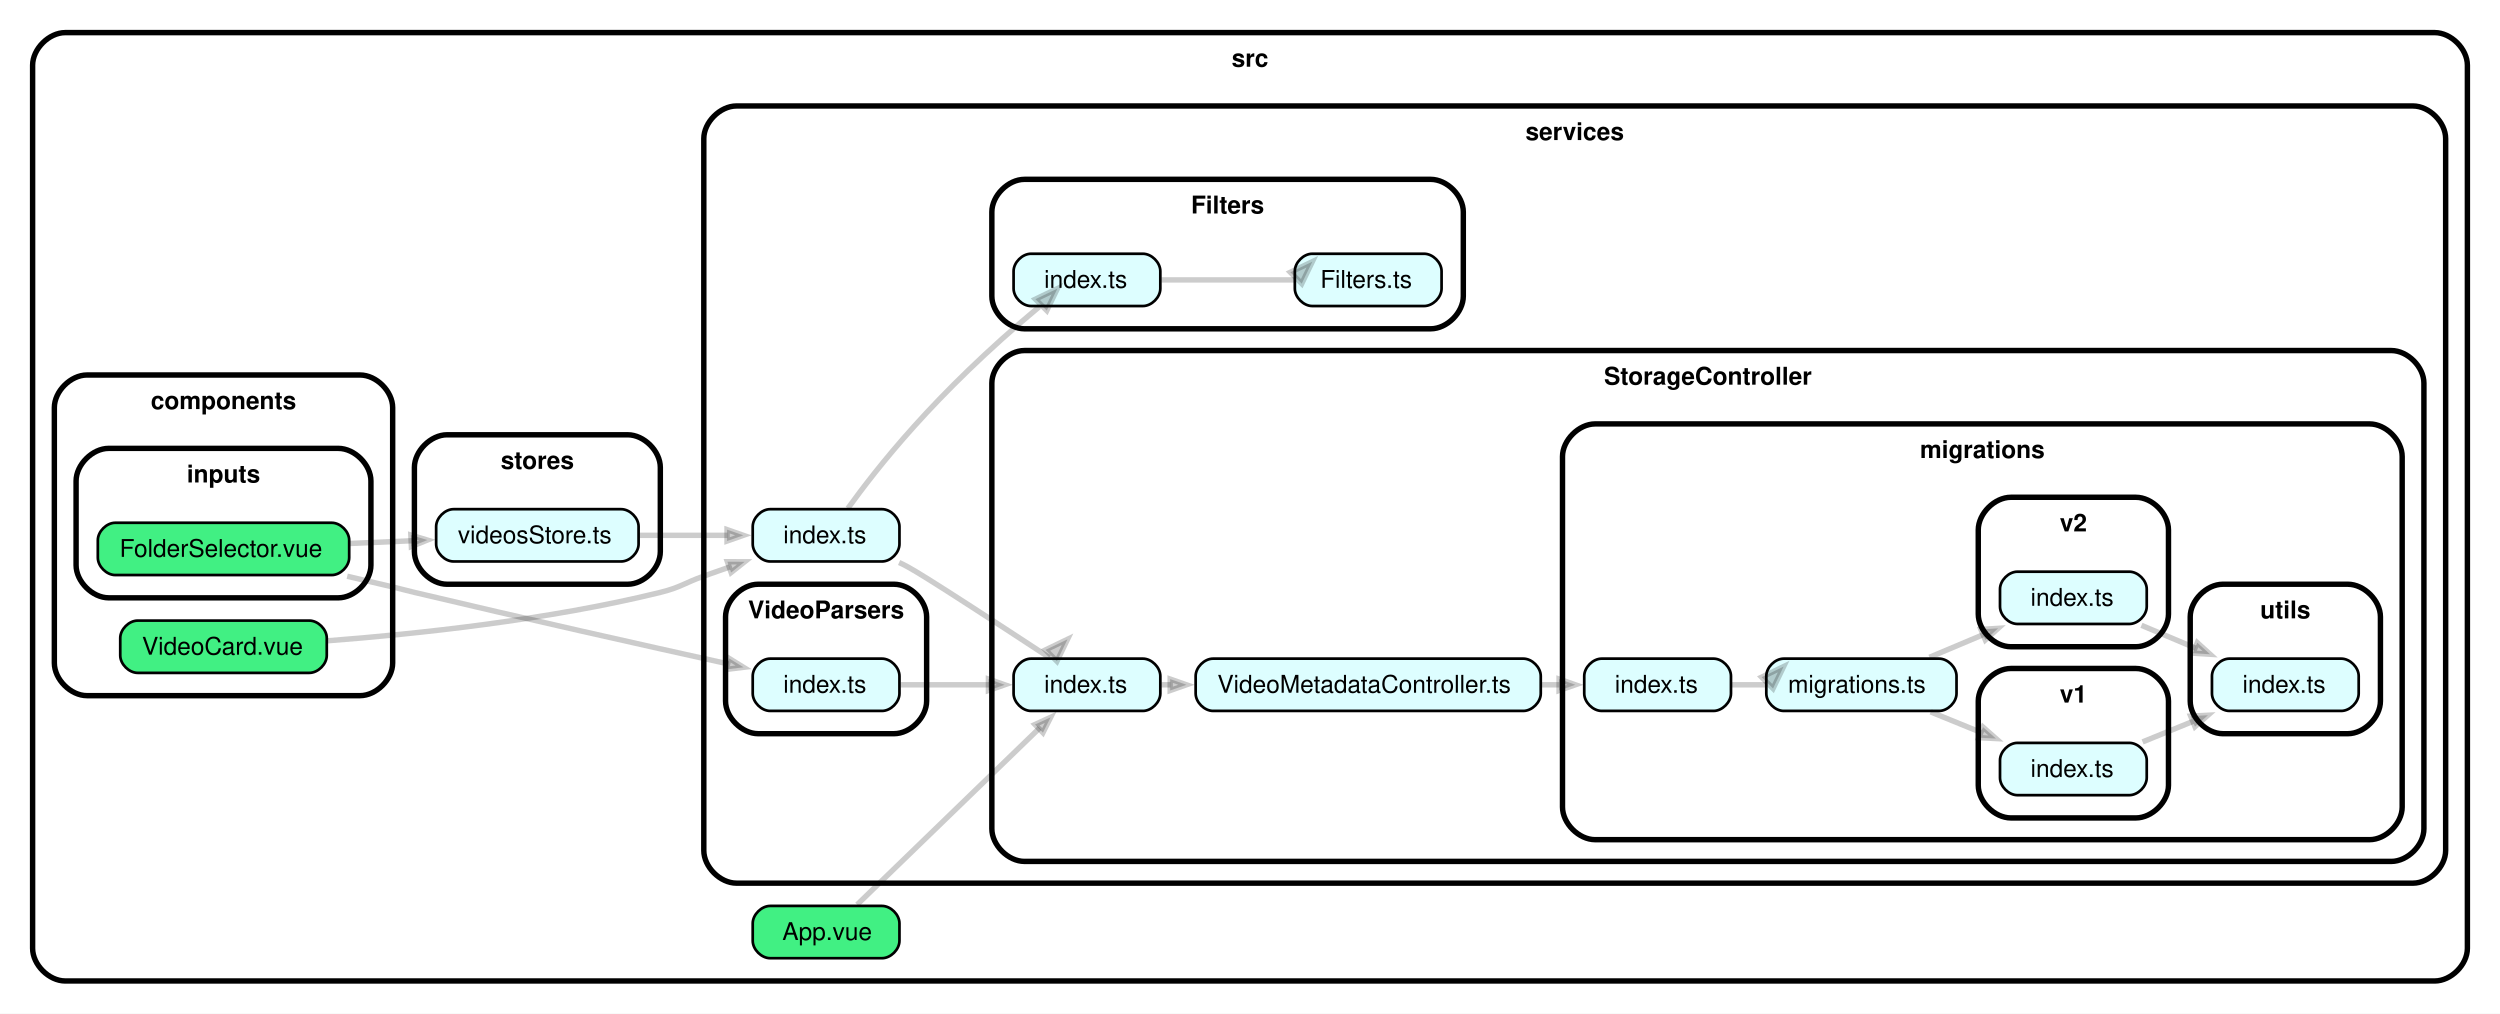
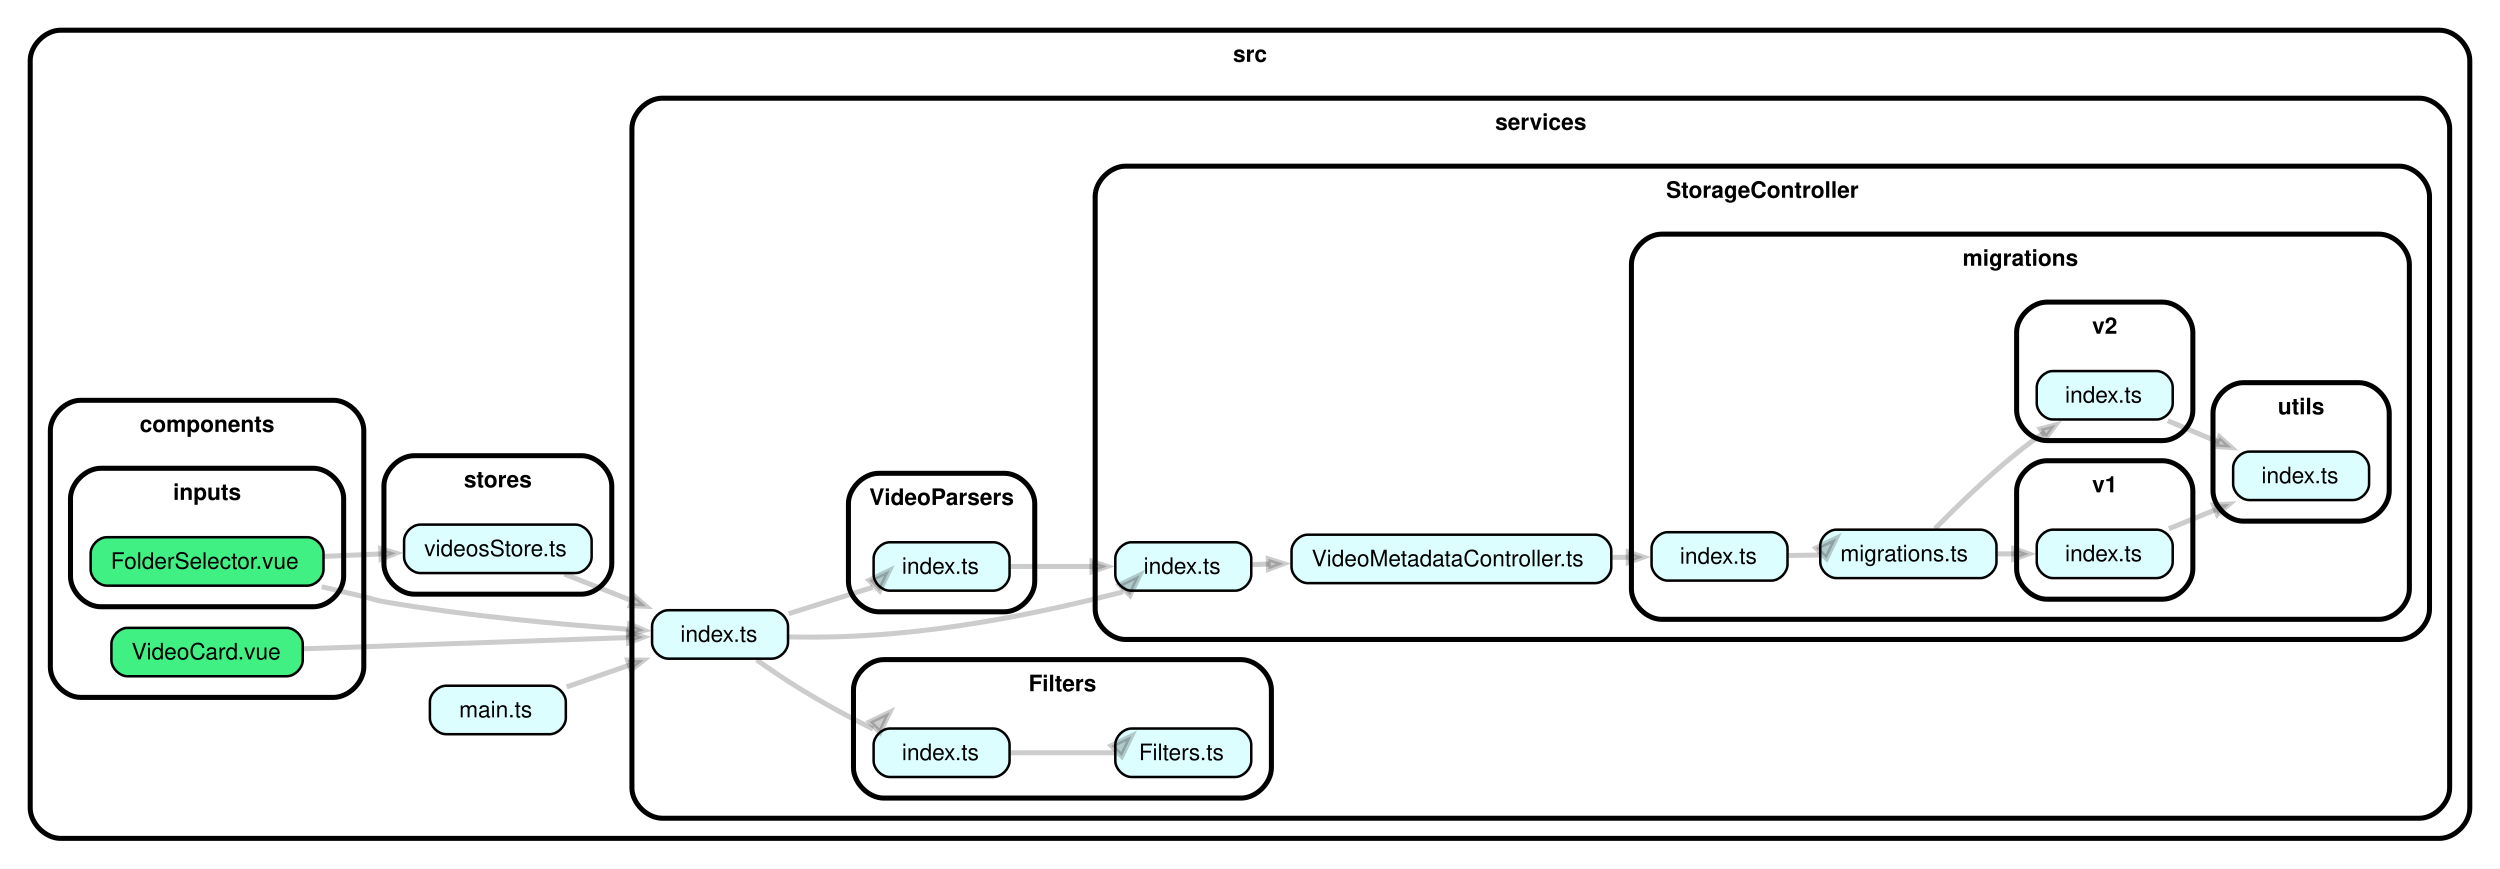
- <svg xmlns="http://www.w3.org/2000/svg" xmlns:xlink="http://www.w3.org/1999/xlink" width="920pt" height="373pt" viewBox="0.00 0.00 920.00 373.00">
-   <g id="graph0" class="graph" transform="scale(1 1) rotate(0) translate(4 369)">
-     <polygon fill="white" stroke="none" points="-4,4 -4,-369 916,-369 916,4 -4,4" />
+ <svg xmlns="http://www.w3.org/2000/svg" xmlns:xlink="http://www.w3.org/1999/xlink" width="993pt" height="345pt" viewBox="0.00 0.00 993.00 345.00">
+   <g id="graph0" class="graph" transform="scale(1 1) rotate(0) translate(4 341)">
+     <polygon fill="white" stroke="none" points="-4,4 -4,-341 989,-341 989,4 -4,4" />
    <g id="clust1" class="cluster">
-       <path fill="#ffffff" stroke="black" stroke-width="2" d="M20,-8C20,-8 892,-8 892,-8 898,-8 904,-14 904,-20 904,-20 904,-345 904,-345 904,-351 898,-357 892,-357 892,-357 20,-357 20,-357 14,-357 8,-351 8,-345 8,-345 8,-20 8,-20 8,-14 14,-8 20,-8" />
-       <text text-anchor="middle" x="456" y="-344.45" font-family="Helvetica,sans-Serif" font-weight="bold" font-size="9.00">src</text>
+       <path fill="#ffffff" stroke="black" stroke-width="2" d="M20,-8C20,-8 965,-8 965,-8 971,-8 977,-14 977,-20 977,-20 977,-317 977,-317 977,-323 971,-329 965,-329 965,-329 20,-329 20,-329 14,-329 8,-323 8,-317 8,-317 8,-20 8,-20 8,-14 14,-8 20,-8" />
+       <text text-anchor="middle" x="492.5" y="-316.45" font-family="Helvetica,sans-Serif" font-weight="bold" font-size="9.00">src</text>
    </g>
    <g id="clust2" class="cluster">
-       <path fill="#ffffff" stroke="black" stroke-width="2" d="M28,-113C28,-113 128.5,-113 128.5,-113 134.5,-113 140.5,-119 140.5,-125 140.5,-125 140.5,-219 140.5,-219 140.5,-225 134.5,-231 128.5,-231 128.5,-231 28,-231 28,-231 22,-231 16,-225 16,-219 16,-219 16,-125 16,-125 16,-119 22,-113 28,-113" />
-       <text text-anchor="middle" x="78.25" y="-218.45" font-family="Helvetica,sans-Serif" font-weight="bold" font-size="9.00">components</text>
+       <path fill="#ffffff" stroke="black" stroke-width="2" d="M28,-64C28,-64 128.5,-64 128.5,-64 134.5,-64 140.5,-70 140.5,-76 140.5,-76 140.5,-170 140.5,-170 140.5,-176 134.5,-182 128.5,-182 128.5,-182 28,-182 28,-182 22,-182 16,-176 16,-170 16,-170 16,-76 16,-76 16,-70 22,-64 28,-64" />
+       <text text-anchor="middle" x="78.25" y="-169.45" font-family="Helvetica,sans-Serif" font-weight="bold" font-size="9.00">components</text>
    </g>
    <g id="clust3" class="cluster">
-       <path fill="#ffffff" stroke="black" stroke-width="2" d="M36,-149C36,-149 120.5,-149 120.5,-149 126.5,-149 132.5,-155 132.5,-161 132.5,-161 132.5,-192 132.5,-192 132.5,-198 126.5,-204 120.5,-204 120.5,-204 36,-204 36,-204 30,-204 24,-198 24,-192 24,-192 24,-161 24,-161 24,-155 30,-149 36,-149" />
-       <text text-anchor="middle" x="78.25" y="-191.45" font-family="Helvetica,sans-Serif" font-weight="bold" font-size="9.00">inputs</text>
+       <path fill="#ffffff" stroke="black" stroke-width="2" d="M36,-100C36,-100 120.5,-100 120.5,-100 126.5,-100 132.5,-106 132.5,-112 132.5,-112 132.5,-143 132.5,-143 132.5,-149 126.5,-155 120.5,-155 120.5,-155 36,-155 36,-155 30,-155 24,-149 24,-143 24,-143 24,-112 24,-112 24,-106 30,-100 36,-100" />
+       <text text-anchor="middle" x="78.25" y="-142.45" font-family="Helvetica,sans-Serif" font-weight="bold" font-size="9.00">inputs</text>
    </g>
    <g id="clust4" class="cluster">
-       <path fill="#ffffff" stroke="black" stroke-width="2" d="M267,-44C267,-44 884,-44 884,-44 890,-44 896,-50 896,-56 896,-56 896,-318 896,-318 896,-324 890,-330 884,-330 884,-330 267,-330 267,-330 261,-330 255,-324 255,-318 255,-318 255,-56 255,-56 255,-50 261,-44 267,-44" />
-       <text text-anchor="middle" x="575.5" y="-317.45" font-family="Helvetica,sans-Serif" font-weight="bold" font-size="9.00">services</text>
+       <path fill="#ffffff" stroke="black" stroke-width="2" d="M259,-16C259,-16 957,-16 957,-16 963,-16 969,-22 969,-28 969,-28 969,-290 969,-290 969,-296 963,-302 957,-302 957,-302 259,-302 259,-302 253,-302 247,-296 247,-290 247,-290 247,-28 247,-28 247,-22 253,-16 259,-16" />
+       <text text-anchor="middle" x="608" y="-289.45" font-family="Helvetica,sans-Serif" font-weight="bold" font-size="9.00">services</text>
+     </g>
+     <g id="clust5" class="cluster">
+       <path fill="#ffffff" stroke="black" stroke-width="2" d="M347,-24C347,-24 489,-24 489,-24 495,-24 501,-30 501,-36 501,-36 501,-67 501,-67 501,-73 495,-79 489,-79 489,-79 347,-79 347,-79 341,-79 335,-73 335,-67 335,-67 335,-36 335,-36 335,-30 341,-24 347,-24" />
+       <text text-anchor="middle" x="418" y="-66.45" font-family="Helvetica,sans-Serif" font-weight="bold" font-size="9.00">Filters</text>
+     </g>
+     <g id="clust6" class="cluster">
+       <path fill="#ffffff" stroke="black" stroke-width="2" d="M443,-87C443,-87 949,-87 949,-87 955,-87 961,-93 961,-99 961,-99 961,-263 961,-263 961,-269 955,-275 949,-275 949,-275 443,-275 443,-275 437,-275 431,-269 431,-263 431,-263 431,-99 431,-99 431,-93 437,-87 443,-87" />
+       <text text-anchor="middle" x="696" y="-262.45" font-family="Helvetica,sans-Serif" font-weight="bold" font-size="9.00">StorageController</text>
+     </g>
+     <g id="clust7" class="cluster">
+       <path fill="#ffffff" stroke="black" stroke-width="2" d="M656,-95C656,-95 941,-95 941,-95 947,-95 953,-101 953,-107 953,-107 953,-236 953,-236 953,-242 947,-248 941,-248 941,-248 656,-248 656,-248 650,-248 644,-242 644,-236 644,-236 644,-107 644,-107 644,-101 650,-95 656,-95" />
+       <text text-anchor="middle" x="798.5" y="-235.45" font-family="Helvetica,sans-Serif" font-weight="bold" font-size="9.00">migrations</text>
+     </g>
+     <g id="clust8" class="cluster">
+       <path fill="#ffffff" stroke="black" stroke-width="2" d="M887,-134C887,-134 933,-134 933,-134 939,-134 945,-140 945,-146 945,-146 945,-177 945,-177 945,-183 939,-189 933,-189 933,-189 887,-189 887,-189 881,-189 875,-183 875,-177 875,-177 875,-146 875,-146 875,-140 881,-134 887,-134" />
+       <text text-anchor="middle" x="910" y="-176.45" font-family="Helvetica,sans-Serif" font-weight="bold" font-size="9.00">utils</text>
+     </g>
+     <g id="clust10" class="cluster">
+       <path fill="#ffffff" stroke="black" stroke-width="2" d="M809,-166C809,-166 855,-166 855,-166 861,-166 867,-172 867,-178 867,-178 867,-209 867,-209 867,-215 861,-221 855,-221 855,-221 809,-221 809,-221 803,-221 797,-215 797,-209 797,-209 797,-178 797,-178 797,-172 803,-166 809,-166" />
+       <text text-anchor="middle" x="832" y="-208.45" font-family="Helvetica,sans-Serif" font-weight="bold" font-size="9.00">v2</text>
+     </g>
+     <g id="clust9" class="cluster">
+       <path fill="#ffffff" stroke="black" stroke-width="2" d="M809,-103C809,-103 855,-103 855,-103 861,-103 867,-109 867,-115 867,-115 867,-146 867,-146 867,-152 861,-158 855,-158 855,-158 809,-158 809,-158 803,-158 797,-152 797,-146 797,-146 797,-115 797,-115 797,-109 803,-103 809,-103" />
+       <text text-anchor="middle" x="832" y="-145.45" font-family="Helvetica,sans-Serif" font-weight="bold" font-size="9.00">v1</text>
    </g>
    <g id="clust11" class="cluster">
-       <path fill="#ffffff" stroke="black" stroke-width="2" d="M275,-99C275,-99 325,-99 325,-99 331,-99 337,-105 337,-111 337,-111 337,-142 337,-142 337,-148 331,-154 325,-154 325,-154 275,-154 275,-154 269,-154 263,-148 263,-142 263,-142 263,-111 263,-111 263,-105 269,-99 275,-99" />
-       <text text-anchor="middle" x="300" y="-141.45" font-family="Helvetica,sans-Serif" font-weight="bold" font-size="9.00">VideoParsers</text>
-     </g>
-     <g id="clust6" class="cluster">
-       <path fill="#ffffff" stroke="black" stroke-width="2" d="M373,-52C373,-52 876,-52 876,-52 882,-52 888,-58 888,-64 888,-64 888,-228 888,-228 888,-234 882,-240 876,-240 876,-240 373,-240 373,-240 367,-240 361,-234 361,-228 361,-228 361,-64 361,-64 361,-58 367,-52 373,-52" />
-       <text text-anchor="middle" x="624.5" y="-227.45" font-family="Helvetica,sans-Serif" font-weight="bold" font-size="9.00">StorageController</text>
-     </g>
-     <g id="clust7" class="cluster">
-       <path fill="#ffffff" stroke="black" stroke-width="2" d="M583,-60C583,-60 868,-60 868,-60 874,-60 880,-66 880,-72 880,-72 880,-201 880,-201 880,-207 874,-213 868,-213 868,-213 583,-213 583,-213 577,-213 571,-207 571,-201 571,-201 571,-72 571,-72 571,-66 577,-60 583,-60" />
-       <text text-anchor="middle" x="725.5" y="-200.45" font-family="Helvetica,sans-Serif" font-weight="bold" font-size="9.00">migrations</text>
-     </g>
-     <g id="clust9" class="cluster">
-       <path fill="#ffffff" stroke="black" stroke-width="2" d="M736,-68C736,-68 782,-68 782,-68 788,-68 794,-74 794,-80 794,-80 794,-111 794,-111 794,-117 788,-123 782,-123 782,-123 736,-123 736,-123 730,-123 724,-117 724,-111 724,-111 724,-80 724,-80 724,-74 730,-68 736,-68" />
-       <text text-anchor="middle" x="759" y="-110.45" font-family="Helvetica,sans-Serif" font-weight="bold" font-size="9.00">v1</text>
-     </g>
-     <g id="clust10" class="cluster">
-       <path fill="#ffffff" stroke="black" stroke-width="2" d="M736,-131C736,-131 782,-131 782,-131 788,-131 794,-137 794,-143 794,-143 794,-174 794,-174 794,-180 788,-186 782,-186 782,-186 736,-186 736,-186 730,-186 724,-180 724,-174 724,-174 724,-143 724,-143 724,-137 730,-131 736,-131" />
-       <text text-anchor="middle" x="759" y="-173.45" font-family="Helvetica,sans-Serif" font-weight="bold" font-size="9.00">v2</text>
-     </g>
-     <g id="clust8" class="cluster">
-       <path fill="#ffffff" stroke="black" stroke-width="2" d="M814,-99C814,-99 860,-99 860,-99 866,-99 872,-105 872,-111 872,-111 872,-142 872,-142 872,-148 866,-154 860,-154 860,-154 814,-154 814,-154 808,-154 802,-148 802,-142 802,-142 802,-111 802,-111 802,-105 808,-99 814,-99" />
-       <text text-anchor="middle" x="837" y="-141.45" font-family="Helvetica,sans-Serif" font-weight="bold" font-size="9.00">utils</text>
-     </g>
-     <g id="clust5" class="cluster">
-       <path fill="#ffffff" stroke="black" stroke-width="2" d="M373,-248C373,-248 522.5,-248 522.5,-248 528.5,-248 534.5,-254 534.5,-260 534.5,-260 534.5,-291 534.5,-291 534.5,-297 528.5,-303 522.5,-303 522.5,-303 373,-303 373,-303 367,-303 361,-297 361,-291 361,-291 361,-260 361,-260 361,-254 367,-248 373,-248" />
-       <text text-anchor="middle" x="447.75" y="-290.45" font-family="Helvetica,sans-Serif" font-weight="bold" font-size="9.00">Filters</text>
+       <path fill="#ffffff" stroke="black" stroke-width="2" d="M345,-98C345,-98 395,-98 395,-98 401,-98 407,-104 407,-110 407,-110 407,-141 407,-141 407,-147 401,-153 395,-153 395,-153 345,-153 345,-153 339,-153 333,-147 333,-141 333,-141 333,-110 333,-110 333,-104 339,-98 345,-98" />
+       <text text-anchor="middle" x="370" y="-140.45" font-family="Helvetica,sans-Serif" font-weight="bold" font-size="9.00">VideoParsers</text>
    </g>
    <g id="clust12" class="cluster">
-       <path fill="#ffffff" stroke="black" stroke-width="2" d="M160.5,-154C160.5,-154 227,-154 227,-154 233,-154 239,-160 239,-166 239,-166 239,-197 239,-197 239,-203 233,-209 227,-209 227,-209 160.5,-209 160.5,-209 154.5,-209 148.5,-203 148.5,-197 148.5,-197 148.5,-166 148.5,-166 148.5,-160 154.5,-154 160.5,-154" />
-       <text text-anchor="middle" x="193.75" y="-196.45" font-family="Helvetica,sans-Serif" font-weight="bold" font-size="9.00">stores</text>
+       <path fill="#ffffff" stroke="black" stroke-width="2" d="M160.5,-105C160.5,-105 227,-105 227,-105 233,-105 239,-111 239,-117 239,-117 239,-148 239,-148 239,-154 233,-160 227,-160 227,-160 160.5,-160 160.5,-160 154.5,-160 148.5,-154 148.5,-148 148.5,-148 148.5,-117 148.5,-117 148.5,-111 154.5,-105 160.5,-105" />
+       <text text-anchor="middle" x="193.75" y="-147.45" font-family="Helvetica,sans-Serif" font-weight="bold" font-size="9.00">stores</text>
    </g>
    <g id="node1" class="node">
      <g id="a_node1">
-         <a xlink:href="src/App.vue" xlink:title="App.vue">
-           <path fill="#41f083" stroke="black" d="M320.58,-35.62C320.58,-35.62 279.42,-35.62 279.42,-35.62 276.21,-35.62 273,-32.42 273,-29.21 273,-29.21 273,-22.79 273,-22.79 273,-19.58 276.21,-16.38 279.42,-16.38 279.42,-16.38 320.58,-16.38 320.58,-16.38 323.79,-16.38 327,-19.58 327,-22.79 327,-22.79 327,-29.21 327,-29.21 327,-32.42 323.79,-35.62 320.58,-35.62" />
-           <text text-anchor="start" x="283.88" y="-23.07" font-family="Helvetica,sans-Serif" font-size="9.00">App.vue</text>
+         <a xlink:href="src/components/VideoCard.vue" xlink:title="VideoCard.vue">
+           <path fill="#41f083" stroke="black" d="M109.83,-91.62C109.83,-91.62 46.67,-91.62 46.67,-91.62 43.46,-91.62 40.25,-88.42 40.25,-85.21 40.25,-85.21 40.25,-78.79 40.25,-78.79 40.25,-75.58 43.46,-72.38 46.67,-72.38 46.67,-72.38 109.83,-72.38 109.83,-72.38 113.04,-72.38 116.25,-75.58 116.25,-78.79 116.25,-78.79 116.25,-85.21 116.25,-85.21 116.25,-88.42 113.04,-91.62 109.83,-91.62" />
+           <text text-anchor="start" x="48.25" y="-79.08" font-family="Helvetica,sans-Serif" font-size="9.00">VideoCard.vue</text>
        </a>
      </g>
    </g>
    <g id="node2" class="node">
      <g id="a_node2">
-         <a xlink:href="src/services/StorageController/index.ts" xlink:title="index.ts">
-           <path fill="#ddfeff" stroke="black" d="M416.58,-126.62C416.58,-126.62 375.42,-126.62 375.42,-126.62 372.21,-126.62 369,-123.42 369,-120.21 369,-120.21 369,-113.79 369,-113.79 369,-110.58 372.21,-107.38 375.42,-107.38 375.42,-107.38 416.58,-107.38 416.58,-107.38 419.79,-107.38 423,-110.58 423,-113.79 423,-113.79 423,-120.21 423,-120.21 423,-123.42 419.79,-126.62 416.58,-126.62" />
-           <text text-anchor="start" x="380.25" y="-114.08" font-family="Helvetica,sans-Serif" font-size="9.00">index.ts</text>
+         <a xlink:href="src/services/index.ts" xlink:title="index.ts">
+           <path fill="#ddfeff" stroke="black" d="M302.58,-98.62C302.58,-98.62 261.42,-98.62 261.42,-98.62 258.21,-98.62 255,-95.42 255,-92.21 255,-92.21 255,-85.79 255,-85.79 255,-82.58 258.21,-79.38 261.42,-79.38 261.42,-79.38 302.58,-79.38 302.58,-79.38 305.79,-79.38 309,-82.58 309,-85.79 309,-85.79 309,-92.21 309,-92.21 309,-95.42 305.79,-98.62 302.58,-98.62" />
+           <text text-anchor="start" x="266.25" y="-86.08" font-family="Helvetica,sans-Serif" font-size="9.00">index.ts</text>
        </a>
      </g>
    </g>
    <g id="edge1" class="edge">
-       <path fill="none" stroke="#000000" stroke-width="2" stroke-opacity="0.2" d="M311.42,-36.09C327.67,-51.82 359.18,-82.32 378.53,-101.05" />
-       <polygon fill="#000000" fill-opacity="0.2" stroke="#000000" stroke-width="2" stroke-opacity="0.2" points="376.87,-102.38 382.65,-105.04 379.8,-99.36 376.87,-102.38" />
+       <path fill="none" stroke="#000000" stroke-width="2" stroke-opacity="0.2" d="M116.72,-83.3C153.7,-84.58 209.8,-86.53 245.92,-87.78" />
+       <polygon fill="#000000" fill-opacity="0.2" stroke="#000000" stroke-width="2" stroke-opacity="0.2" points="245.56,-89.87 251.63,-87.98 245.7,-85.67 245.56,-89.87" />
+     </g>
+     <g id="node7" class="node">
+       <g id="a_node7">
+         <a xlink:href="src/services/Filters/index.ts" xlink:title="index.ts">
+           <path fill="#ddfeff" stroke="black" d="M390.58,-51.62C390.58,-51.62 349.42,-51.62 349.42,-51.62 346.21,-51.62 343,-48.42 343,-45.21 343,-45.21 343,-38.79 343,-38.79 343,-35.58 346.21,-32.38 349.42,-32.38 349.42,-32.38 390.58,-32.38 390.58,-32.38 393.79,-32.38 397,-35.58 397,-38.79 397,-38.79 397,-45.21 397,-45.21 397,-48.42 393.79,-51.62 390.58,-51.62" />
+           <text text-anchor="start" x="354.25" y="-39.08" font-family="Helvetica,sans-Serif" font-size="9.00">index.ts</text>
+         </a>
+       </g>
+     </g>
+     <g id="edge14" class="edge">
+       <path fill="none" stroke="#000000" stroke-width="2" stroke-opacity="0.2" d="M296.53,-78.93C306.32,-71.93 320.07,-62.69 342.75,-51.45" />
+       <polygon fill="#000000" fill-opacity="0.2" stroke="#000000" stroke-width="2" stroke-opacity="0.2" points="345.56,-50.06 349.46,-58.16 341.36,-54.26 345.56,-50.06" />
    </g>
    <g id="node10" class="node">
      <g id="a_node10">
-         <a xlink:href="src/services/StorageController/VideoMetadataController.ts" xlink:title="VideoMetadataController.ts">
-           <path fill="#ddfeff" stroke="black" d="M556.58,-126.62C556.58,-126.62 442.42,-126.62 442.42,-126.62 439.21,-126.62 436,-123.42 436,-120.21 436,-120.21 436,-113.79 436,-113.79 436,-110.58 439.21,-107.38 442.42,-107.38 442.42,-107.38 556.58,-107.38 556.58,-107.38 559.79,-107.38 563,-110.58 563,-113.79 563,-113.79 563,-120.21 563,-120.21 563,-123.42 559.79,-126.62 556.58,-126.62" />
-           <text text-anchor="start" x="444" y="-114.08" font-family="Helvetica,sans-Serif" font-size="9.00">VideoMetadataController.ts</text>
-         </a>
-       </g>
-     </g>
-     <g id="edge7" class="edge">
-       <path fill="none" stroke="#000000" stroke-width="2" stroke-opacity="0.2" d="M423.4,-117C424.49,-117 425.6,-117 426.73,-117" />
-       <polygon fill="#000000" fill-opacity="0.2" stroke="#000000" stroke-width="2" stroke-opacity="0.2" points="426.62,-119.1 432.62,-117 426.62,-114.9 426.62,-119.1" />
+         <a xlink:href="src/services/StorageController/index.ts" xlink:title="index.ts">
+           <path fill="#ddfeff" stroke="black" d="M486.58,-125.62C486.58,-125.62 445.42,-125.62 445.42,-125.62 442.21,-125.62 439,-122.42 439,-119.21 439,-119.21 439,-112.79 439,-112.79 439,-109.58 442.21,-106.38 445.42,-106.38 445.42,-106.38 486.58,-106.38 486.58,-106.38 489.79,-106.38 493,-109.58 493,-112.79 493,-112.79 493,-119.21 493,-119.21 493,-122.42 489.79,-125.62 486.58,-125.62" />
+           <text text-anchor="start" x="450.25" y="-113.08" font-family="Helvetica,sans-Serif" font-size="9.00">index.ts</text>
+         </a>
+       </g>
+     </g>
+     <g id="edge15" class="edge">
+       <path fill="none" stroke="#000000" stroke-width="2" stroke-opacity="0.2" d="M309.4,-88.01C334.7,-87.6 373.82,-88.35 442.03,-105.89" />
+       <polygon fill="#000000" fill-opacity="0.2" stroke="#000000" stroke-width="2" stroke-opacity="0.2" points="444.84,-104.5 448.74,-112.6 440.64,-108.7 444.84,-104.5" />
+     </g>
+     <g id="node15" class="node">
+       <g id="a_node15">
+         <a xlink:href="src/services/VideoParsers/index.ts" xlink:title="index.ts">
+           <path fill="#ddfeff" stroke="black" d="M390.58,-125.62C390.58,-125.62 349.42,-125.62 349.42,-125.62 346.21,-125.62 343,-122.42 343,-119.21 343,-119.21 343,-112.79 343,-112.79 343,-109.58 346.21,-106.38 349.42,-106.38 349.42,-106.38 390.58,-106.38 390.58,-106.38 393.79,-106.38 397,-109.58 397,-112.79 397,-112.79 397,-119.21 397,-119.21 397,-122.42 393.79,-125.62 390.58,-125.62" />
+           <text text-anchor="start" x="354.25" y="-113.08" font-family="Helvetica,sans-Serif" font-size="9.00">index.ts</text>
+         </a>
+       </g>
+     </g>
+     <g id="edge16" class="edge">
+       <path fill="none" stroke="#000000" stroke-width="2" stroke-opacity="0.2" d="M309.27,-97.25C319.84,-100.57 332.01,-104.39 342.59,-107.71" />
+       <polygon fill="#000000" fill-opacity="0.2" stroke="#000000" stroke-width="2" stroke-opacity="0.2" points="345.4,-106.32 349.3,-114.42 341.2,-110.52 345.4,-106.32" />
    </g>
    <g id="node3" class="node">
      <g id="a_node3">
-         <a xlink:href="src/components/VideoCard.vue" xlink:title="VideoCard.vue">
-           <path fill="#41f083" stroke="black" d="M109.83,-140.62C109.83,-140.62 46.67,-140.62 46.67,-140.62 43.46,-140.62 40.25,-137.42 40.25,-134.21 40.25,-134.21 40.25,-127.79 40.25,-127.79 40.25,-124.58 43.46,-121.38 46.67,-121.38 46.67,-121.38 109.83,-121.38 109.83,-121.38 113.04,-121.38 116.25,-124.58 116.25,-127.79 116.25,-127.79 116.25,-134.21 116.25,-134.21 116.25,-137.42 113.04,-140.62 109.83,-140.62" />
-           <text text-anchor="start" x="48.25" y="-128.07" font-family="Helvetica,sans-Serif" font-size="9.00">VideoCard.vue</text>
-         </a>
-       </g>
+         <a xlink:href="src/components/inputs/FolderSelector.vue" xlink:title="FolderSelector.vue">
+           <path fill="#41f083" stroke="black" d="M118.08,-127.62C118.08,-127.62 38.42,-127.62 38.42,-127.62 35.21,-127.62 32,-124.42 32,-121.21 32,-121.21 32,-114.79 32,-114.79 32,-111.58 35.21,-108.38 38.42,-108.38 38.42,-108.38 118.08,-108.38 118.08,-108.38 121.29,-108.38 124.5,-111.58 124.5,-114.79 124.5,-114.79 124.5,-121.21 124.5,-121.21 124.5,-124.42 121.29,-127.62 118.08,-127.62" />
+           <text text-anchor="start" x="40" y="-115.08" font-family="Helvetica,sans-Serif" font-size="9.00">FolderSelector.vue</text>
+         </a>
+       </g>
+     </g>
+     <g id="edge2" class="edge">
+       <path fill="none" stroke="#000000" stroke-width="2" stroke-opacity="0.2" d="M123.77,-107.94C129.4,-106.63 135.09,-105.29 140.5,-104 144.06,-103.15 144.89,-102.63 148.5,-102 181.3,-96.32 219.13,-92.92 245.95,-91.03" />
+       <polygon fill="#000000" fill-opacity="0.2" stroke="#000000" stroke-width="2" stroke-opacity="0.2" points="246.09,-93.12 251.93,-90.62 245.8,-88.93 246.09,-93.12" />
    </g>
    <g id="node4" class="node">
      <g id="a_node4">
-         <a xlink:href="src/services/index.ts" xlink:title="index.ts">
-           <path fill="#ddfeff" stroke="black" d="M320.58,-181.62C320.58,-181.62 279.42,-181.62 279.42,-181.62 276.21,-181.62 273,-178.42 273,-175.21 273,-175.21 273,-168.79 273,-168.79 273,-165.58 276.21,-162.38 279.42,-162.38 279.42,-162.38 320.58,-162.38 320.58,-162.38 323.79,-162.38 327,-165.58 327,-168.79 327,-168.79 327,-175.21 327,-175.21 327,-178.42 323.79,-181.62 320.58,-181.62" />
-           <text text-anchor="start" x="284.25" y="-169.07" font-family="Helvetica,sans-Serif" font-size="9.00">index.ts</text>
-         </a>
-       </g>
-     </g>
-     <g id="edge2" class="edge">
-       <path fill="none" stroke="#000000" stroke-width="2" stroke-opacity="0.2" d="M116.5,-133.19C149.17,-135.69 197.75,-140.83 239,-151 246.37,-152.82 247.85,-154.44 255,-157 258.07,-158.1 261.26,-159.22 264.47,-160.34" />
-       <polygon fill="#000000" fill-opacity="0.2" stroke="#000000" stroke-width="2" stroke-opacity="0.2" points="263.68,-162.29 270.03,-162.26 265.05,-158.32 263.68,-162.29" />
-     </g>
-     <g id="edge15" class="edge">
-       <path fill="none" stroke="#000000" stroke-width="2" stroke-opacity="0.2" d="M326.87,-161.99C330.33,-160.43 333.79,-158.75 382.14,-127.03" />
-       <polygon fill="#000000" fill-opacity="0.2" stroke="#000000" stroke-width="2" stroke-opacity="0.2" points="384.95,-125.64 388.85,-133.74 380.75,-129.84 384.95,-125.64" />
+         <a xlink:href="src/stores/videosStore.ts" xlink:title="videosStore.ts">
+           <path fill="#ddfeff" stroke="black" d="M224.58,-132.62C224.58,-132.62 162.92,-132.62 162.92,-132.62 159.71,-132.62 156.5,-129.42 156.5,-126.21 156.5,-126.21 156.5,-119.79 156.5,-119.79 156.5,-116.58 159.71,-113.38 162.92,-113.38 162.92,-113.38 224.58,-113.38 224.58,-113.38 227.79,-113.38 231,-116.58 231,-119.79 231,-119.79 231,-126.21 231,-126.21 231,-129.42 227.79,-132.62 224.58,-132.62" />
+           <text text-anchor="start" x="164.5" y="-120.08" font-family="Helvetica,sans-Serif" font-size="9.00">videosStore.ts</text>
+         </a>
+       </g>
+     </g>
+     <g id="edge3" class="edge">
+       <path fill="none" stroke="#000000" stroke-width="2" stroke-opacity="0.2" d="M124.76,-120C132.3,-120.34 140.11,-120.68 147.63,-121.01" />
+       <polygon fill="#000000" fill-opacity="0.2" stroke="#000000" stroke-width="2" stroke-opacity="0.2" points="147.19,-123.1 153.28,-121.26 147.38,-118.9 147.19,-123.1" />
+     </g>
+     <g id="edge17" class="edge">
+       <path fill="none" stroke="#000000" stroke-width="2" stroke-opacity="0.2" d="M220.16,-112.98C228.6,-109.66 238.13,-105.9 247.1,-102.36" />
+       <polygon fill="#000000" fill-opacity="0.2" stroke="#000000" stroke-width="2" stroke-opacity="0.2" points="247.84,-104.33 252.66,-100.17 246.3,-100.42 247.84,-104.33" />
+     </g>
+     <g id="node5" class="node">
+       <g id="a_node5">
+         <a xlink:href="src/main.ts" xlink:title="main.ts">
+           <path fill="#ddfeff" stroke="black" d="M214.33,-68.62C214.33,-68.62 173.17,-68.62 173.17,-68.62 169.96,-68.62 166.75,-65.42 166.75,-62.21 166.75,-62.21 166.75,-55.79 166.75,-55.79 166.75,-52.58 169.96,-49.38 173.17,-49.38 173.17,-49.38 214.33,-49.38 214.33,-49.38 217.54,-49.38 220.75,-52.58 220.75,-55.79 220.75,-55.79 220.75,-62.21 220.75,-62.21 220.75,-65.42 217.54,-68.62 214.33,-68.62" />
+           <text text-anchor="start" x="178.38" y="-56.08" font-family="Helvetica,sans-Serif" font-size="9.00">main.ts</text>
+         </a>
+       </g>
+     </g>
+     <g id="edge4" class="edge">
+       <path fill="none" stroke="#000000" stroke-width="2" stroke-opacity="0.2" d="M221.1,-68.16C228.96,-70.9 237.72,-73.94 246.05,-76.84" />
+       <polygon fill="#000000" fill-opacity="0.2" stroke="#000000" stroke-width="2" stroke-opacity="0.2" points="245.3,-78.81 251.66,-78.79 246.68,-74.84 245.3,-78.81" />
+     </g>
+     <g id="node6" class="node">
+       <g id="a_node6">
+         <a xlink:href="src/services/Filters/Filters.ts" xlink:title="Filters.ts">
+           <path fill="#ddfeff" stroke="black" d="M486.58,-51.62C486.58,-51.62 445.42,-51.62 445.42,-51.62 442.21,-51.62 439,-48.42 439,-45.21 439,-45.21 439,-38.79 439,-38.79 439,-35.58 442.21,-32.38 445.42,-32.38 445.42,-32.38 486.58,-32.38 486.58,-32.38 489.79,-32.38 493,-35.58 493,-38.79 493,-38.79 493,-45.21 493,-45.21 493,-48.42 489.79,-51.62 486.58,-51.62" />
+           <text text-anchor="start" x="448.38" y="-39.08" font-family="Helvetica,sans-Serif" font-size="9.00">Filters.ts</text>
+         </a>
+       </g>
+     </g>
+     <g id="edge5" class="edge">
+       <path fill="none" stroke="#000000" stroke-width="2" stroke-opacity="0.2" d="M397.43,-42C410.36,-42 425.87,-42 438.76,-42" />
+       <polygon fill="#000000" fill-opacity="0.2" stroke="#000000" stroke-width="2" stroke-opacity="0.2" points="441.57,-40.61 445.47,-48.71 437.37,-44.81 441.57,-40.61" />
+     </g>
+     <g id="node8" class="node">
+       <g id="a_node8">
+         <a xlink:href="src/services/StorageController/VideoMetadataController.ts" xlink:title="VideoMetadataController.ts">
+           <path fill="#ddfeff" stroke="black" d="M629.58,-128.62C629.58,-128.62 515.42,-128.62 515.42,-128.62 512.21,-128.62 509,-125.42 509,-122.21 509,-122.21 509,-115.79 509,-115.79 509,-112.58 512.21,-109.38 515.42,-109.38 515.42,-109.38 629.58,-109.38 629.58,-109.38 632.79,-109.38 636,-112.58 636,-115.79 636,-115.79 636,-122.21 636,-122.21 636,-125.42 632.79,-128.62 629.58,-128.62" />
+           <text text-anchor="start" x="517" y="-116.08" font-family="Helvetica,sans-Serif" font-size="9.00">VideoMetadataController.ts</text>
+         </a>
+       </g>
    </g>
    <g id="node9" class="node">
      <g id="a_node9">
-         <a xlink:href="src/services/Filters/index.ts" xlink:title="index.ts">
-           <path fill="#ddfeff" stroke="black" d="M416.58,-275.62C416.58,-275.62 375.42,-275.62 375.42,-275.62 372.21,-275.62 369,-272.42 369,-269.21 369,-269.21 369,-262.79 369,-262.79 369,-259.58 372.21,-256.38 375.42,-256.38 375.42,-256.38 416.58,-256.38 416.58,-256.38 419.79,-256.38 423,-259.58 423,-262.79 423,-262.79 423,-269.21 423,-269.21 423,-272.42 419.79,-275.62 416.58,-275.62" />
-           <text text-anchor="start" x="380.25" y="-263.07" font-family="Helvetica,sans-Serif" font-size="9.00">index.ts</text>
-         </a>
-       </g>
-     </g>
-     <g id="edge14" class="edge">
-       <path fill="none" stroke="#000000" stroke-width="2" stroke-opacity="0.2" d="M308.01,-181.92C318.51,-196.37 339.39,-223.59 378.42,-256.09" />
-       <polygon fill="#000000" fill-opacity="0.2" stroke="#000000" stroke-width="2" stroke-opacity="0.2" points="381.22,-254.7 385.12,-262.8 377.02,-258.9 381.22,-254.7" />
-     </g>
-     <g id="node5" class="node">
-       <g id="a_node5">
-         <a xlink:href="src/components/inputs/FolderSelector.vue" xlink:title="FolderSelector.vue">
-           <path fill="#41f083" stroke="black" d="M118.08,-176.62C118.08,-176.62 38.42,-176.62 38.42,-176.62 35.21,-176.62 32,-173.42 32,-170.21 32,-170.21 32,-163.79 32,-163.79 32,-160.58 35.21,-157.38 38.42,-157.38 38.42,-157.38 118.08,-157.38 118.08,-157.38 121.29,-157.38 124.5,-160.58 124.5,-163.79 124.5,-163.79 124.5,-170.21 124.5,-170.21 124.5,-173.42 121.29,-176.62 118.08,-176.62" />
-           <text text-anchor="start" x="40" y="-164.07" font-family="Helvetica,sans-Serif" font-size="9.00">FolderSelector.vue</text>
-         </a>
-       </g>
-     </g>
-     <g id="node6" class="node">
-       <g id="a_node6">
-         <a xlink:href="src/services/VideoParsers/index.ts" xlink:title="index.ts">
-           <path fill="#ddfeff" stroke="black" d="M320.58,-126.62C320.58,-126.62 279.42,-126.62 279.42,-126.62 276.21,-126.62 273,-123.42 273,-120.21 273,-120.21 273,-113.79 273,-113.79 273,-110.58 276.21,-107.38 279.42,-107.38 279.42,-107.38 320.58,-107.38 320.58,-107.38 323.79,-107.38 327,-110.58 327,-113.79 327,-113.79 327,-120.21 327,-120.21 327,-123.42 323.79,-126.62 320.58,-126.62" />
-           <text text-anchor="start" x="284.25" y="-114.08" font-family="Helvetica,sans-Serif" font-size="9.00">index.ts</text>
-         </a>
-       </g>
-     </g>
-     <g id="edge3" class="edge">
-       <path fill="none" stroke="#000000" stroke-width="2" stroke-opacity="0.2" d="M123.77,-156.94C129.4,-155.63 135.09,-154.29 140.5,-153 144.06,-152.15 144.93,-151.85 148.5,-151 187.99,-141.6 233.47,-131.42 264,-124.67" />
-       <polygon fill="#000000" fill-opacity="0.2" stroke="#000000" stroke-width="2" stroke-opacity="0.2" points="264.22,-126.77 269.63,-123.43 263.32,-122.67 264.22,-126.77" />
-     </g>
-     <g id="node7" class="node">
-       <g id="a_node7">
-         <a xlink:href="src/stores/videosStore.ts" xlink:title="videosStore.ts">
-           <path fill="#ddfeff" stroke="black" d="M224.58,-181.62C224.58,-181.62 162.92,-181.62 162.92,-181.62 159.71,-181.62 156.5,-178.42 156.5,-175.21 156.5,-175.21 156.5,-168.79 156.5,-168.79 156.5,-165.58 159.71,-162.38 162.92,-162.38 162.92,-162.38 224.58,-162.38 224.58,-162.38 227.79,-162.38 231,-165.58 231,-168.79 231,-168.79 231,-175.21 231,-175.21 231,-178.42 227.79,-181.62 224.58,-181.62" />
-           <text text-anchor="start" x="164.5" y="-169.07" font-family="Helvetica,sans-Serif" font-size="9.00">videosStore.ts</text>
-         </a>
-       </g>
-     </g>
-     <g id="edge4" class="edge">
-       <path fill="none" stroke="#000000" stroke-width="2" stroke-opacity="0.2" d="M124.76,-169C132.3,-169.34 140.11,-169.68 147.63,-170.01" />
-       <polygon fill="#000000" fill-opacity="0.2" stroke="#000000" stroke-width="2" stroke-opacity="0.2" points="147.19,-172.1 153.28,-170.26 147.38,-167.9 147.19,-172.1" />
-     </g>
-     <g id="edge13" class="edge">
-       <path fill="none" stroke="#000000" stroke-width="2" stroke-opacity="0.2" d="M327.43,-117C337.53,-117 349.21,-117 359.98,-117" />
-       <polygon fill="#000000" fill-opacity="0.2" stroke="#000000" stroke-width="2" stroke-opacity="0.2" points="359.74,-119.1 365.74,-117 359.74,-114.9 359.74,-119.1" />
-     </g>
-     <g id="edge16" class="edge">
-       <path fill="none" stroke="#000000" stroke-width="2" stroke-opacity="0.2" d="M231.21,-172C241.75,-172 253.22,-172 263.69,-172" />
-       <polygon fill="#000000" fill-opacity="0.2" stroke="#000000" stroke-width="2" stroke-opacity="0.2" points="263.55,-174.1 269.55,-172 263.55,-169.9 263.55,-174.1" />
-     </g>
-     <g id="node8" class="node">
-       <g id="a_node8">
-         <a xlink:href="src/services/Filters/Filters.ts" xlink:title="Filters.ts">
-           <path fill="#ddfeff" stroke="black" d="M520.08,-275.62C520.08,-275.62 478.92,-275.62 478.92,-275.62 475.71,-275.62 472.5,-272.42 472.5,-269.21 472.5,-269.21 472.5,-262.79 472.5,-262.79 472.5,-259.58 475.71,-256.38 478.92,-256.38 478.92,-256.38 520.08,-256.38 520.08,-256.38 523.29,-256.38 526.5,-259.58 526.5,-262.79 526.5,-262.79 526.5,-269.21 526.5,-269.21 526.5,-272.42 523.29,-275.62 520.08,-275.62" />
-           <text text-anchor="start" x="481.88" y="-263.07" font-family="Helvetica,sans-Serif" font-size="9.00">Filters.ts</text>
-         </a>
-       </g>
-     </g>
-     <g id="edge5" class="edge">
-       <path fill="none" stroke="#000000" stroke-width="2" stroke-opacity="0.2" d="M423.4,-266C438.44,-266 457.21,-266 472.23,-266" />
-       <polygon fill="#000000" fill-opacity="0.2" stroke="#000000" stroke-width="2" stroke-opacity="0.2" points="475.04,-264.61 478.94,-272.71 470.84,-268.81 475.04,-264.61" />
+         <a xlink:href="src/services/StorageController/migrations/index.ts" xlink:title="index.ts">
+           <path fill="#ddfeff" stroke="black" d="M699.58,-129.62C699.58,-129.62 658.42,-129.62 658.42,-129.62 655.21,-129.62 652,-126.42 652,-123.21 652,-123.21 652,-116.79 652,-116.79 652,-113.58 655.21,-110.38 658.42,-110.38 658.42,-110.38 699.58,-110.38 699.58,-110.38 702.79,-110.38 706,-113.58 706,-116.79 706,-116.79 706,-123.21 706,-123.21 706,-126.42 702.79,-129.62 699.58,-129.62" />
+           <text text-anchor="start" x="663.25" y="-117.08" font-family="Helvetica,sans-Serif" font-size="9.00">index.ts</text>
+         </a>
+       </g>
+     </g>
+     <g id="edge6" class="edge">
+       <path fill="none" stroke="#000000" stroke-width="2" stroke-opacity="0.2" d="M636.4,-119.6C638.58,-119.62 640.73,-119.64 642.84,-119.66" />
+       <polygon fill="#000000" fill-opacity="0.2" stroke="#000000" stroke-width="2" stroke-opacity="0.2" points="642.72,-121.76 648.74,-119.72 642.76,-117.56 642.72,-121.76" />
    </g>
    <g id="node11" class="node">
      <g id="a_node11">
-         <a xlink:href="src/services/StorageController/migrations/index.ts" xlink:title="index.ts">
-           <path fill="#ddfeff" stroke="black" d="M626.58,-126.62C626.58,-126.62 585.42,-126.62 585.42,-126.62 582.21,-126.62 579,-123.42 579,-120.21 579,-120.21 579,-113.79 579,-113.79 579,-110.58 582.21,-107.38 585.42,-107.38 585.42,-107.38 626.58,-107.38 626.58,-107.38 629.79,-107.38 633,-110.58 633,-113.79 633,-113.79 633,-120.21 633,-120.21 633,-123.42 629.79,-126.62 626.58,-126.62" />
-           <text text-anchor="start" x="590.25" y="-114.08" font-family="Helvetica,sans-Serif" font-size="9.00">index.ts</text>
-         </a>
-       </g>
-     </g>
-     <g id="edge6" class="edge">
-       <path fill="none" stroke="#000000" stroke-width="2" stroke-opacity="0.2" d="M563.4,-117C565.58,-117 567.73,-117 569.84,-117" />
-       <polygon fill="#000000" fill-opacity="0.2" stroke="#000000" stroke-width="2" stroke-opacity="0.2" points="569.74,-119.1 575.74,-117 569.74,-114.9 569.74,-119.1" />
+         <a xlink:href="src/services/StorageController/migrations/migrations.ts" xlink:title="migrations.ts">
+           <path fill="#ddfeff" stroke="black" d="M782.58,-130.62C782.58,-130.62 725.42,-130.62 725.42,-130.62 722.21,-130.62 719,-127.42 719,-124.21 719,-124.21 719,-117.79 719,-117.79 719,-114.58 722.21,-111.38 725.42,-111.38 725.42,-111.38 782.58,-111.38 782.58,-111.38 785.79,-111.38 789,-114.58 789,-117.79 789,-117.79 789,-124.21 789,-124.21 789,-127.42 785.79,-130.62 782.58,-130.62" />
+           <text text-anchor="start" x="727" y="-118.08" font-family="Helvetica,sans-Serif" font-size="9.00">migrations.ts</text>
+         </a>
+       </g>
+     </g>
+     <g id="edge8" class="edge">
+       <path fill="none" stroke="#000000" stroke-width="2" stroke-opacity="0.2" d="M706.35,-120.36C710.36,-120.42 714.54,-120.47 718.68,-120.53" />
+       <polygon fill="#000000" fill-opacity="0.2" stroke="#000000" stroke-width="2" stroke-opacity="0.2" points="721.48,-119.14 725.38,-127.24 717.28,-123.34 721.48,-119.14" />
+     </g>
+     <g id="edge7" class="edge">
+       <path fill="none" stroke="#000000" stroke-width="2" stroke-opacity="0.2" d="M493.37,-116.76C495.49,-116.82 497.68,-116.88 499.93,-116.95" />
+       <polygon fill="#000000" fill-opacity="0.2" stroke="#000000" stroke-width="2" stroke-opacity="0.2" points="499.74,-119.04 505.8,-117.11 499.86,-114.84 499.74,-119.04" />
    </g>
    <g id="node12" class="node">
      <g id="a_node12">
-         <a xlink:href="src/services/StorageController/migrations/migrations.ts" xlink:title="migrations.ts">
-           <path fill="#ddfeff" stroke="black" d="M709.58,-126.62C709.58,-126.62 652.42,-126.62 652.42,-126.62 649.21,-126.62 646,-123.42 646,-120.21 646,-120.21 646,-113.79 646,-113.79 646,-110.58 649.21,-107.38 652.42,-107.38 652.42,-107.38 709.58,-107.38 709.58,-107.38 712.79,-107.38 716,-110.58 716,-113.79 716,-113.79 716,-120.21 716,-120.21 716,-123.42 712.79,-126.62 709.58,-126.62" />
-           <text text-anchor="start" x="654" y="-114.08" font-family="Helvetica,sans-Serif" font-size="9.00">migrations.ts</text>
-         </a>
-       </g>
-     </g>
-     <g id="edge8" class="edge">
-       <path fill="none" stroke="#000000" stroke-width="2" stroke-opacity="0.2" d="M633.35,-117C637.36,-117 641.54,-117 645.68,-117" />
-       <polygon fill="#000000" fill-opacity="0.2" stroke="#000000" stroke-width="2" stroke-opacity="0.2" points="648.48,-115.61 652.38,-123.71 644.28,-119.81 648.48,-115.61" />
+         <a xlink:href="src/services/StorageController/migrations/v1/index.ts" xlink:title="index.ts">
+           <path fill="#ddfeff" stroke="black" d="M852.58,-130.62C852.58,-130.62 811.42,-130.62 811.42,-130.62 808.21,-130.62 805,-127.42 805,-124.21 805,-124.21 805,-117.79 805,-117.79 805,-114.58 808.21,-111.38 811.42,-111.38 811.42,-111.38 852.58,-111.38 852.58,-111.38 855.79,-111.38 859,-114.58 859,-117.79 859,-117.79 859,-124.21 859,-124.21 859,-127.42 855.79,-130.62 852.58,-130.62" />
+           <text text-anchor="start" x="816.25" y="-118.08" font-family="Helvetica,sans-Serif" font-size="9.00">index.ts</text>
+         </a>
+       </g>
+     </g>
+     <g id="edge9" class="edge">
+       <path fill="none" stroke="#000000" stroke-width="2" stroke-opacity="0.2" d="M789.44,-121C791.71,-121 794,-121 796.26,-121" />
+       <polygon fill="#000000" fill-opacity="0.2" stroke="#000000" stroke-width="2" stroke-opacity="0.2" points="795.84,-123.1 801.84,-121 795.84,-118.9 795.84,-123.1" />
    </g>
    <g id="node13" class="node">
      <g id="a_node13">
-         <a xlink:href="src/services/StorageController/migrations/v1/index.ts" xlink:title="index.ts">
-           <path fill="#ddfeff" stroke="black" d="M779.58,-95.62C779.58,-95.62 738.42,-95.62 738.42,-95.62 735.21,-95.62 732,-92.42 732,-89.21 732,-89.21 732,-82.79 732,-82.79 732,-79.58 735.21,-76.38 738.42,-76.38 738.42,-76.38 779.58,-76.38 779.58,-76.38 782.79,-76.38 786,-79.58 786,-82.79 786,-82.79 786,-89.21 786,-89.21 786,-92.42 782.79,-95.62 779.58,-95.62" />
-           <text text-anchor="start" x="743.25" y="-83.08" font-family="Helvetica,sans-Serif" font-size="9.00">index.ts</text>
-         </a>
-       </g>
-     </g>
-     <g id="edge9" class="edge">
-       <path fill="none" stroke="#000000" stroke-width="2" stroke-opacity="0.2" d="M706.47,-107.02C712.37,-104.61 718.78,-102 725.01,-99.46" />
-       <polygon fill="#000000" fill-opacity="0.2" stroke="#000000" stroke-width="2" stroke-opacity="0.2" points="725.75,-101.42 730.52,-97.21 724.17,-97.53 725.75,-101.42" />
+         <a xlink:href="src/services/StorageController/migrations/v2/index.ts" xlink:title="index.ts">
+           <path fill="#ddfeff" stroke="black" d="M852.58,-193.62C852.58,-193.62 811.42,-193.62 811.42,-193.62 808.21,-193.62 805,-190.42 805,-187.21 805,-187.21 805,-180.79 805,-180.79 805,-177.58 808.21,-174.38 811.42,-174.38 811.42,-174.38 852.58,-174.38 852.58,-174.38 855.79,-174.38 859,-177.58 859,-180.79 859,-180.79 859,-187.21 859,-187.21 859,-190.42 855.79,-193.62 852.58,-193.62" />
+           <text text-anchor="start" x="816.25" y="-181.07" font-family="Helvetica,sans-Serif" font-size="9.00">index.ts</text>
+         </a>
+       </g>
+     </g>
+     <g id="edge10" class="edge">
+       <path fill="none" stroke="#000000" stroke-width="2" stroke-opacity="0.2" d="M764.59,-131.02C772.84,-139.42 785.24,-151.53 797,-161 800.36,-163.71 804.04,-166.42 807.69,-168.99" />
+       <polygon fill="#000000" fill-opacity="0.2" stroke="#000000" stroke-width="2" stroke-opacity="0.2" points="806.4,-170.65 812.54,-172.29 808.76,-167.18 806.4,-170.65" />
    </g>
    <g id="node14" class="node">
      <g id="a_node14">
-         <a xlink:href="src/services/StorageController/migrations/v2/index.ts" xlink:title="index.ts">
-           <path fill="#ddfeff" stroke="black" d="M779.58,-158.62C779.58,-158.62 738.42,-158.62 738.42,-158.62 735.21,-158.62 732,-155.42 732,-152.21 732,-152.21 732,-145.79 732,-145.79 732,-142.58 735.21,-139.38 738.42,-139.38 738.42,-139.38 779.58,-139.38 779.58,-139.38 782.79,-139.38 786,-142.58 786,-145.79 786,-145.79 786,-152.21 786,-152.21 786,-155.42 782.79,-158.62 779.58,-158.62" />
-           <text text-anchor="start" x="743.25" y="-146.07" font-family="Helvetica,sans-Serif" font-size="9.00">index.ts</text>
-         </a>
-       </g>
-     </g>
-     <g id="edge10" class="edge">
-       <path fill="none" stroke="#000000" stroke-width="2" stroke-opacity="0.2" d="M706.05,-127.12C712.35,-129.78 719.24,-132.68 725.89,-135.48" />
-       <polygon fill="#000000" fill-opacity="0.2" stroke="#000000" stroke-width="2" stroke-opacity="0.2" points="724.97,-137.37 731.32,-137.77 726.6,-133.5 724.97,-137.37" />
-     </g>
-     <g id="node15" class="node">
-       <g id="a_node15">
        <a xlink:href="src/services/StorageController/migrations/utils/index.ts" xlink:title="index.ts">
-           <path fill="#ddfeff" stroke="black" d="M857.58,-126.62C857.58,-126.62 816.42,-126.62 816.42,-126.62 813.21,-126.62 810,-123.42 810,-120.21 810,-120.21 810,-113.79 810,-113.79 810,-110.58 813.21,-107.38 816.42,-107.38 816.42,-107.38 857.58,-107.38 857.58,-107.38 860.79,-107.38 864,-110.58 864,-113.79 864,-113.79 864,-120.21 864,-120.21 864,-123.42 860.79,-126.62 857.58,-126.62" />
-           <text text-anchor="start" x="821.25" y="-114.08" font-family="Helvetica,sans-Serif" font-size="9.00">index.ts</text>
+           <path fill="#ddfeff" stroke="black" d="M930.58,-161.62C930.58,-161.62 889.42,-161.62 889.42,-161.62 886.21,-161.62 883,-158.42 883,-155.21 883,-155.21 883,-148.79 883,-148.79 883,-145.58 886.21,-142.38 889.42,-142.38 889.42,-142.38 930.58,-142.38 930.58,-142.38 933.79,-142.38 937,-145.58 937,-148.79 937,-148.79 937,-155.21 937,-155.21 937,-158.42 933.79,-161.62 930.58,-161.62" />
+           <text text-anchor="start" x="894.25" y="-149.07" font-family="Helvetica,sans-Serif" font-size="9.00">index.ts</text>
        </a>
      </g>
    </g>
    <g id="edge11" class="edge">
-       <path fill="none" stroke="#000000" stroke-width="2" stroke-opacity="0.2" d="M784.47,-95.98C790.37,-98.39 796.78,-101 803.01,-103.54" />
-       <polygon fill="#000000" fill-opacity="0.2" stroke="#000000" stroke-width="2" stroke-opacity="0.2" points="802.17,-105.47 808.52,-105.79 803.75,-101.58 802.17,-105.47" />
+       <path fill="none" stroke="#000000" stroke-width="2" stroke-opacity="0.2" d="M857.47,-130.98C863.37,-133.39 869.78,-136 876.01,-138.54" />
+       <polygon fill="#000000" fill-opacity="0.2" stroke="#000000" stroke-width="2" stroke-opacity="0.2" points="875.17,-140.47 881.52,-140.79 876.75,-136.58 875.17,-140.47" />
    </g>
    <g id="edge12" class="edge">
-       <path fill="none" stroke="#000000" stroke-width="2" stroke-opacity="0.2" d="M784.05,-138.88C790.35,-136.22 797.24,-133.32 803.89,-130.52" />
-       <polygon fill="#000000" fill-opacity="0.2" stroke="#000000" stroke-width="2" stroke-opacity="0.2" points="804.6,-132.5 809.32,-128.23 802.97,-128.63 804.6,-132.5" />
+       <path fill="none" stroke="#000000" stroke-width="2" stroke-opacity="0.2" d="M857.05,-173.88C863.35,-171.22 870.24,-168.32 876.89,-165.52" />
+       <polygon fill="#000000" fill-opacity="0.2" stroke="#000000" stroke-width="2" stroke-opacity="0.2" points="877.6,-167.5 882.32,-163.23 875.97,-163.63 877.6,-167.5" />
+     </g>
+     <g id="edge13" class="edge">
+       <path fill="none" stroke="#000000" stroke-width="2" stroke-opacity="0.2" d="M397.43,-116C407.53,-116 419.21,-116 429.98,-116" />
+       <polygon fill="#000000" fill-opacity="0.2" stroke="#000000" stroke-width="2" stroke-opacity="0.2" points="429.74,-118.1 435.74,-116 429.74,-113.9 429.74,-118.1" />
    </g>
  </g>
</svg>
